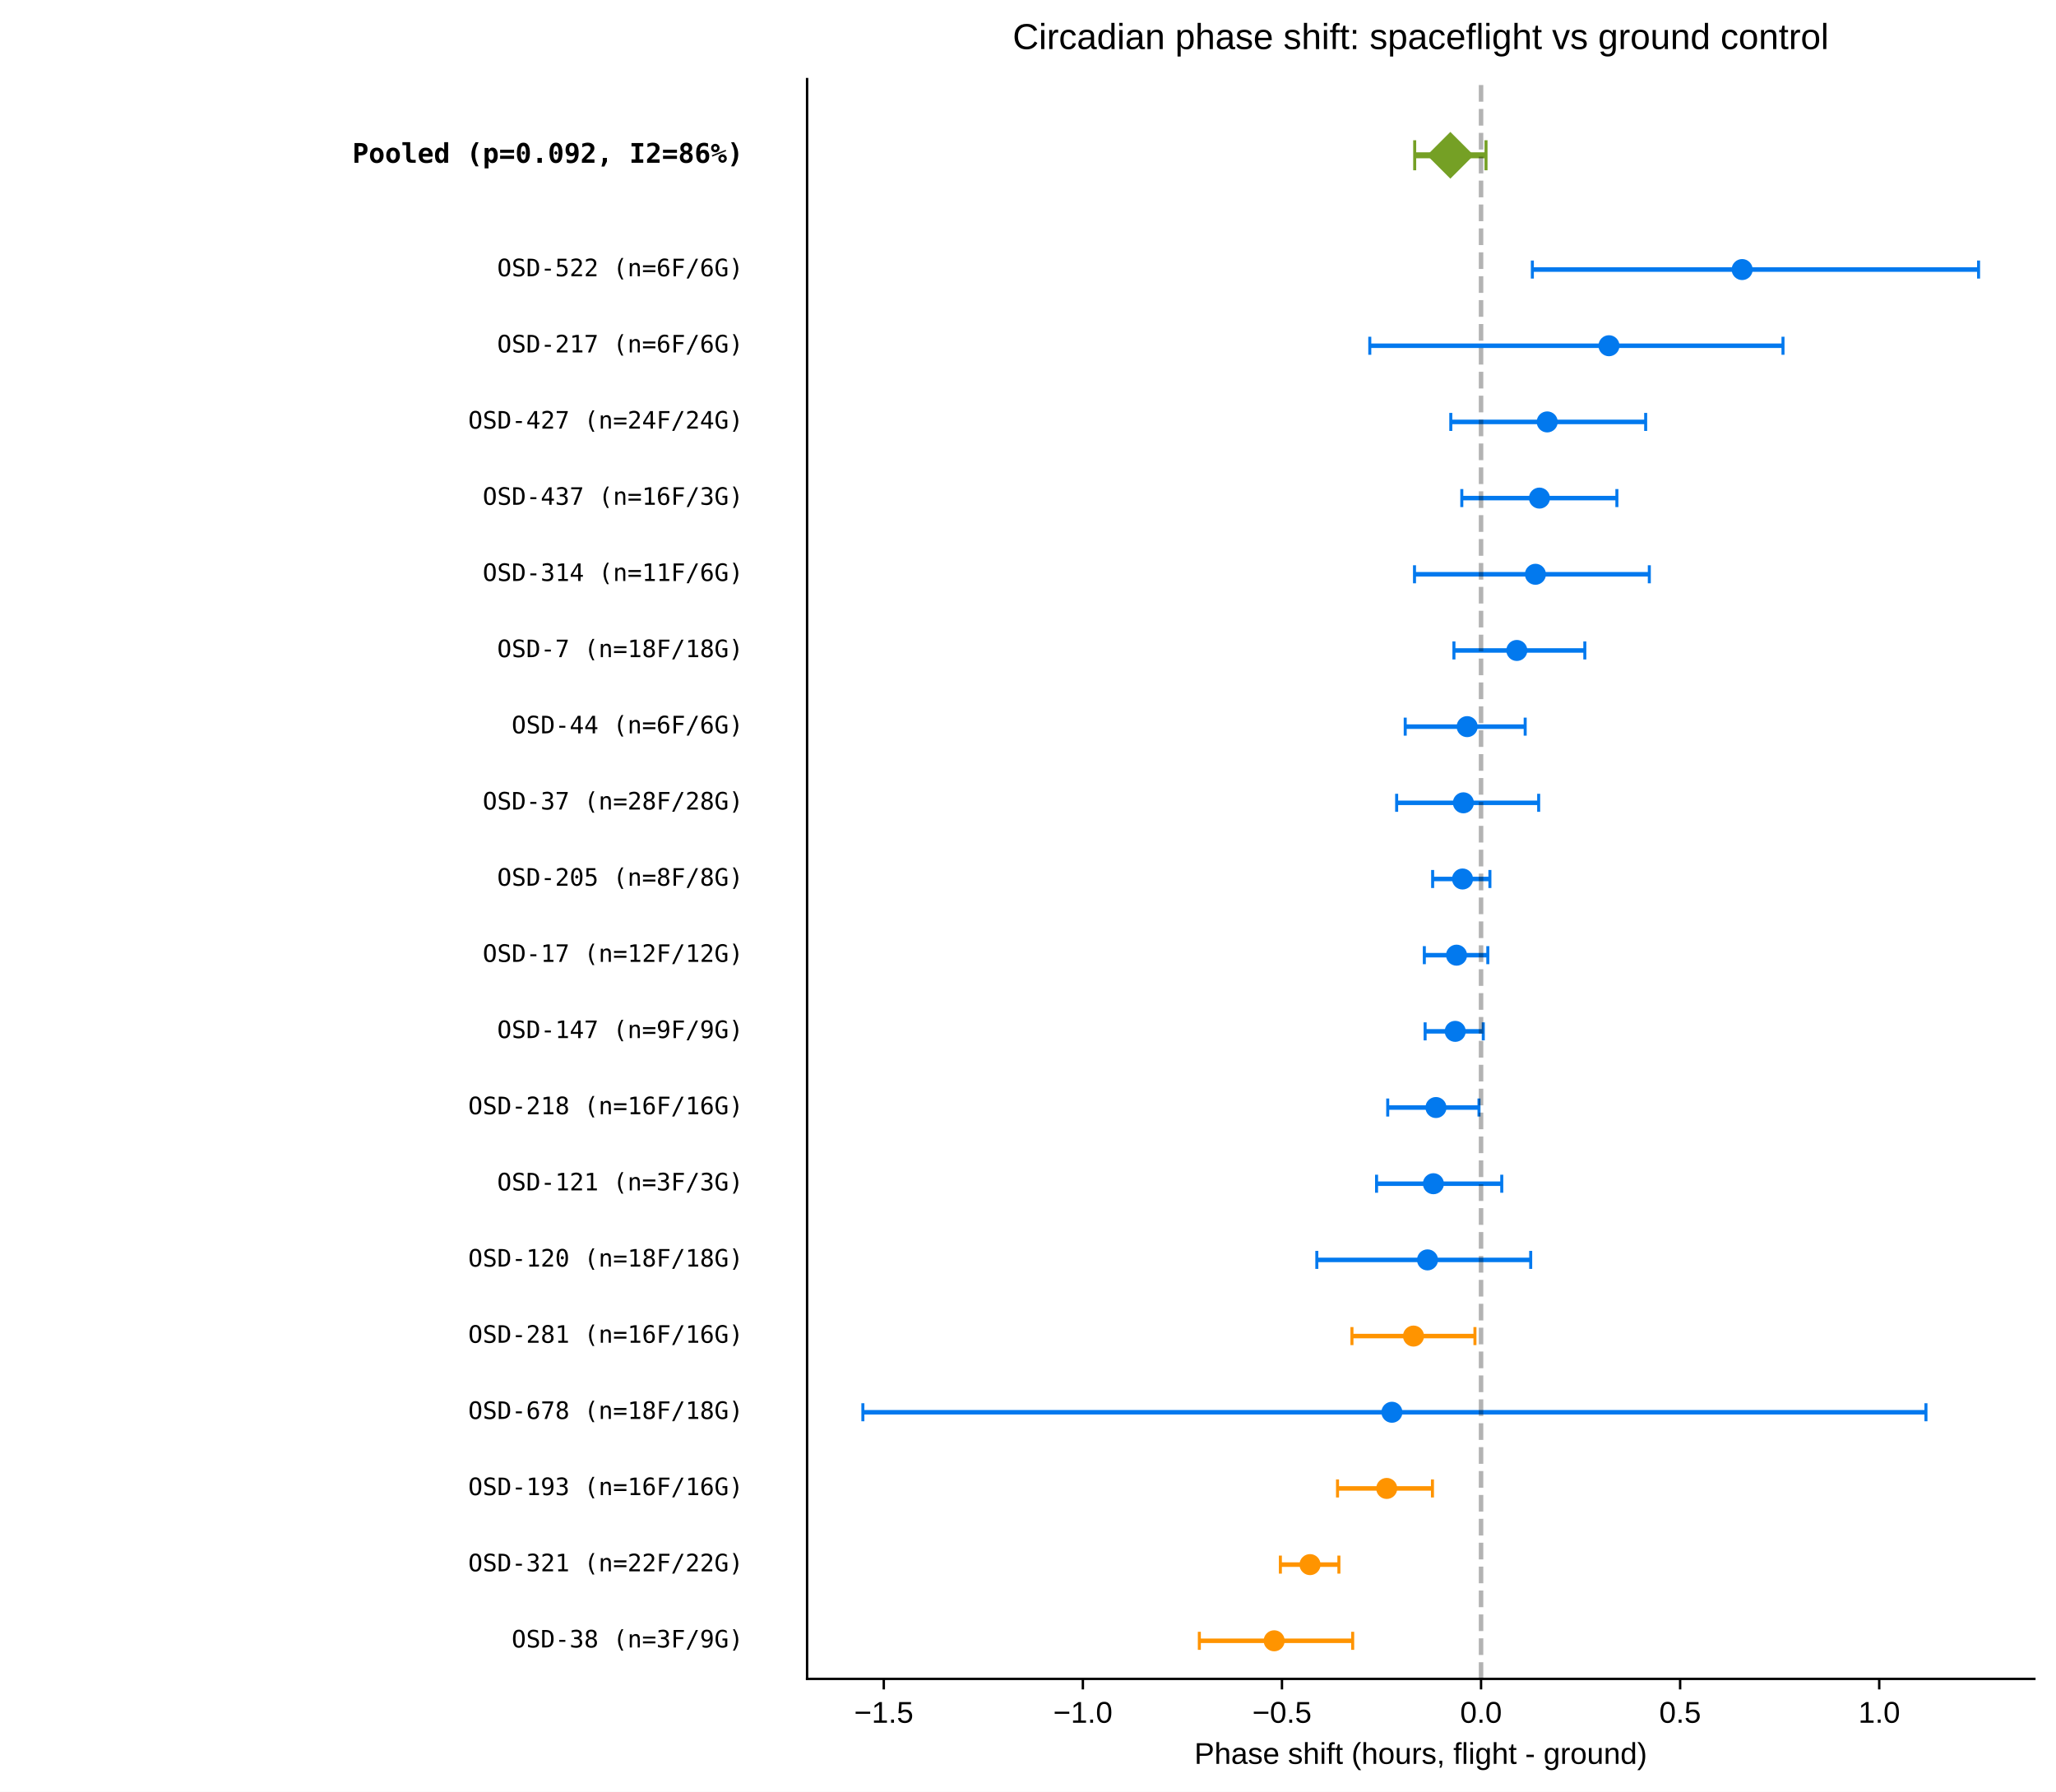
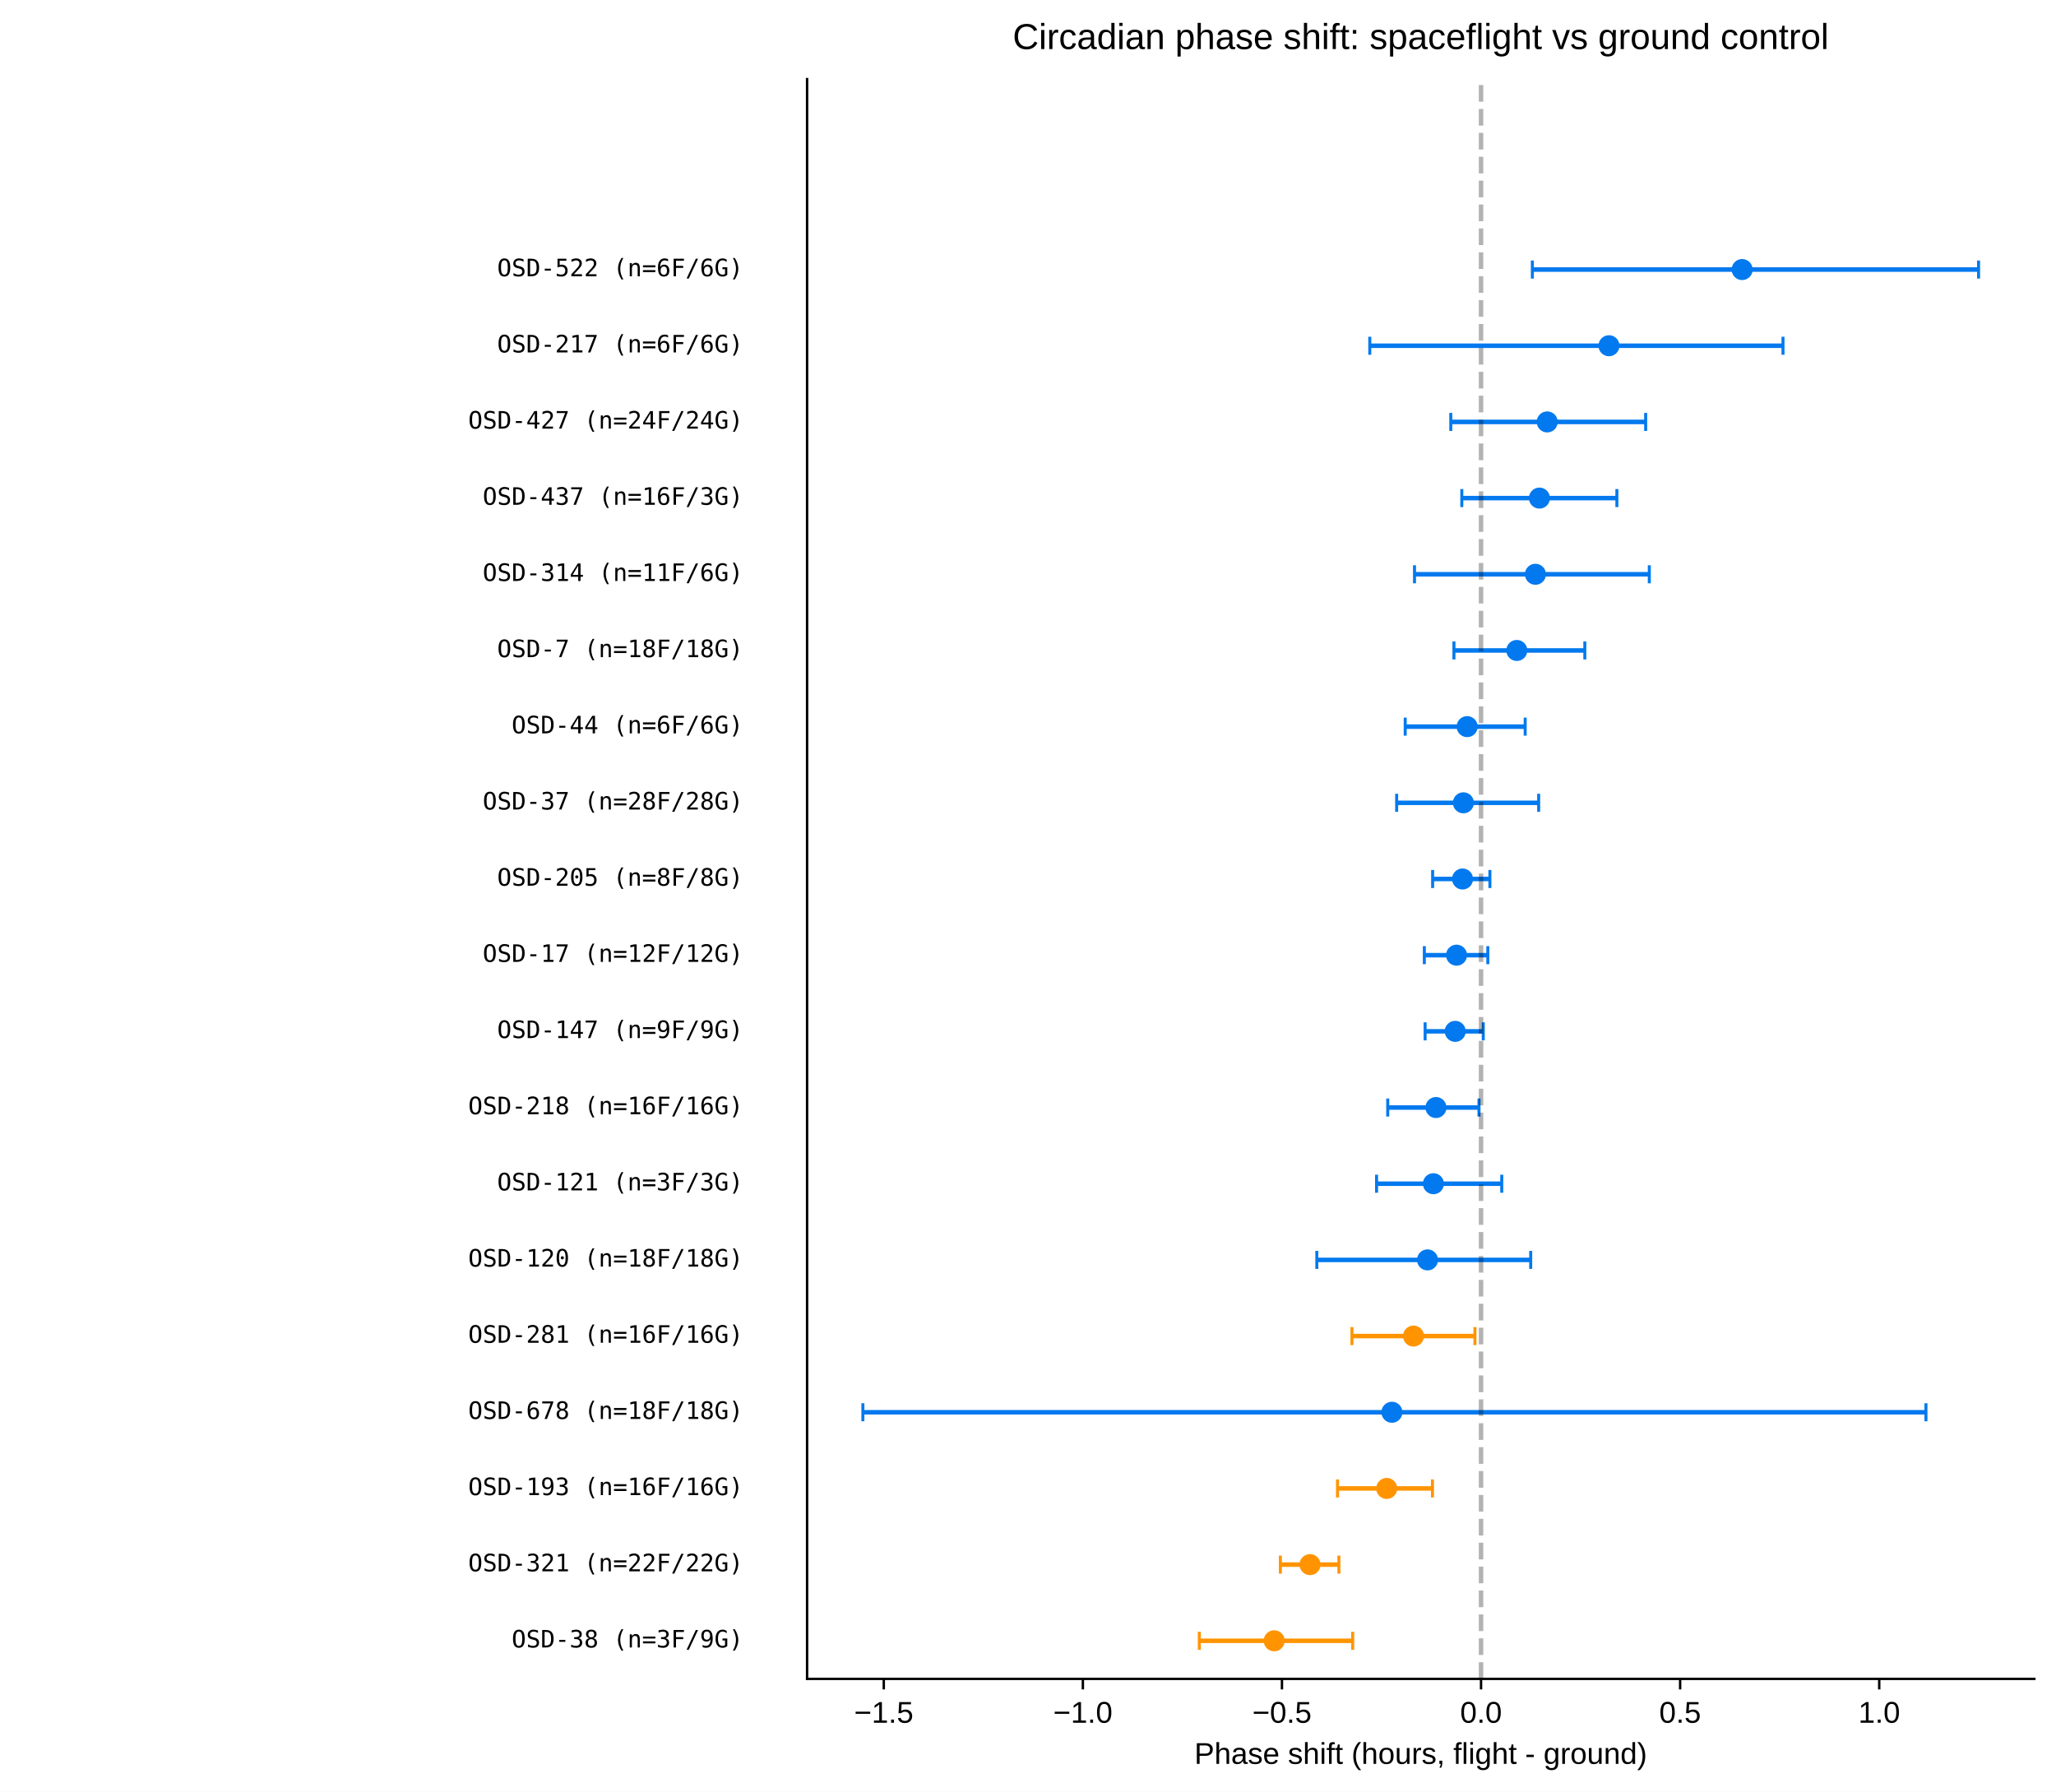
<svg xmlns="http://www.w3.org/2000/svg" xmlns:xlink="http://www.w3.org/1999/xlink" width="684pt" height="596.098pt" viewBox="0 0 684 596.098" version="1.1">
  <defs>
    <style type="text/css">*{stroke-linejoin: round; stroke-linecap: butt}</style>
  </defs>
  <g id="figure_1">
    <g id="patch_1">
      <path d="M 0 596.098  L 684 596.098  L 684 0  L 0 0  z " style="fill: #ffffff" />
    </g>
    <g id="axes_1">
      <g id="text_1">
        <text style="font: 8px 'DejaVu Sans Mono', 'Bitstream Vera Sans Mono', 'Computer Modern Typewriter', 'Andale Mono', 'Nimbus Mono L', 'Courier New', 'Courier', 'Fixed', 'Terminal', monospace; text-anchor: end" x="247.276" y="548.099" transform="rotate(-0 247.2761 548.0989)">OSD-38  (n=3F/9G)</text>
      </g>
      <g id="text_2">
        <text style="font: 8px 'DejaVu Sans Mono', 'Bitstream Vera Sans Mono', 'Computer Modern Typewriter', 'Andale Mono', 'Nimbus Mono L', 'Courier New', 'Courier', 'Fixed', 'Terminal', monospace; text-anchor: end" x="247.276" y="522.755" transform="rotate(-0 247.2761 522.7549)">OSD-321  (n=22F/22G)</text>
      </g>
      <g id="text_3">
        <text style="font: 8px 'DejaVu Sans Mono', 'Bitstream Vera Sans Mono', 'Computer Modern Typewriter', 'Andale Mono', 'Nimbus Mono L', 'Courier New', 'Courier', 'Fixed', 'Terminal', monospace; text-anchor: end" x="247.276" y="497.411" transform="rotate(-0 247.2761 497.4109)">OSD-193  (n=16F/16G)</text>
      </g>
      <g id="text_4">
        <text style="font: 8px 'DejaVu Sans Mono', 'Bitstream Vera Sans Mono', 'Computer Modern Typewriter', 'Andale Mono', 'Nimbus Mono L', 'Courier New', 'Courier', 'Fixed', 'Terminal', monospace; text-anchor: end" x="247.276" y="472.067" transform="rotate(-0 247.2761 472.0669)">OSD-678  (n=18F/18G)</text>
      </g>
      <g id="text_5">
        <text style="font: 8px 'DejaVu Sans Mono', 'Bitstream Vera Sans Mono', 'Computer Modern Typewriter', 'Andale Mono', 'Nimbus Mono L', 'Courier New', 'Courier', 'Fixed', 'Terminal', monospace; text-anchor: end" x="247.276" y="446.723" transform="rotate(-0 247.2761 446.7229)">OSD-281  (n=16F/16G)</text>
      </g>
      <g id="text_6">
        <text style="font: 8px 'DejaVu Sans Mono', 'Bitstream Vera Sans Mono', 'Computer Modern Typewriter', 'Andale Mono', 'Nimbus Mono L', 'Courier New', 'Courier', 'Fixed', 'Terminal', monospace; text-anchor: end" x="247.276" y="421.379" transform="rotate(-0 247.2761 421.3789)">OSD-120  (n=18F/18G)</text>
      </g>
      <g id="text_7">
        <text style="font: 8px 'DejaVu Sans Mono', 'Bitstream Vera Sans Mono', 'Computer Modern Typewriter', 'Andale Mono', 'Nimbus Mono L', 'Courier New', 'Courier', 'Fixed', 'Terminal', monospace; text-anchor: end" x="247.276" y="396.035" transform="rotate(-0 247.2761 396.0349)">OSD-121  (n=3F/3G)</text>
      </g>
      <g id="text_8">
        <text style="font: 8px 'DejaVu Sans Mono', 'Bitstream Vera Sans Mono', 'Computer Modern Typewriter', 'Andale Mono', 'Nimbus Mono L', 'Courier New', 'Courier', 'Fixed', 'Terminal', monospace; text-anchor: end" x="247.276" y="370.691" transform="rotate(-0 247.2761 370.6909)">OSD-218  (n=16F/16G)</text>
      </g>
      <g id="text_9">
        <text style="font: 8px 'DejaVu Sans Mono', 'Bitstream Vera Sans Mono', 'Computer Modern Typewriter', 'Andale Mono', 'Nimbus Mono L', 'Courier New', 'Courier', 'Fixed', 'Terminal', monospace; text-anchor: end" x="247.276" y="345.347" transform="rotate(-0 247.2761 345.3469)">OSD-147  (n=9F/9G)</text>
      </g>
      <g id="text_10">
        <text style="font: 8px 'DejaVu Sans Mono', 'Bitstream Vera Sans Mono', 'Computer Modern Typewriter', 'Andale Mono', 'Nimbus Mono L', 'Courier New', 'Courier', 'Fixed', 'Terminal', monospace; text-anchor: end" x="247.276" y="320.003" transform="rotate(-0 247.2761 320.0029)">OSD-17  (n=12F/12G)</text>
      </g>
      <g id="text_11">
        <text style="font: 8px 'DejaVu Sans Mono', 'Bitstream Vera Sans Mono', 'Computer Modern Typewriter', 'Andale Mono', 'Nimbus Mono L', 'Courier New', 'Courier', 'Fixed', 'Terminal', monospace; text-anchor: end" x="247.276" y="294.659" transform="rotate(-0 247.2761 294.6589)">OSD-205  (n=8F/8G)</text>
      </g>
      <g id="text_12">
        <text style="font: 8px 'DejaVu Sans Mono', 'Bitstream Vera Sans Mono', 'Computer Modern Typewriter', 'Andale Mono', 'Nimbus Mono L', 'Courier New', 'Courier', 'Fixed', 'Terminal', monospace; text-anchor: end" x="247.276" y="269.315" transform="rotate(-0 247.2761 269.3149)">OSD-37  (n=28F/28G)</text>
      </g>
      <g id="text_13">
        <text style="font: 8px 'DejaVu Sans Mono', 'Bitstream Vera Sans Mono', 'Computer Modern Typewriter', 'Andale Mono', 'Nimbus Mono L', 'Courier New', 'Courier', 'Fixed', 'Terminal', monospace; text-anchor: end" x="247.276" y="243.971" transform="rotate(-0 247.2761 243.9709)">OSD-44  (n=6F/6G)</text>
      </g>
      <g id="text_14">
        <text style="font: 8px 'DejaVu Sans Mono', 'Bitstream Vera Sans Mono', 'Computer Modern Typewriter', 'Andale Mono', 'Nimbus Mono L', 'Courier New', 'Courier', 'Fixed', 'Terminal', monospace; text-anchor: end" x="247.276" y="218.627" transform="rotate(-0 247.2761 218.6269)">OSD-7  (n=18F/18G)</text>
      </g>
      <g id="text_15">
        <text style="font: 8px 'DejaVu Sans Mono', 'Bitstream Vera Sans Mono', 'Computer Modern Typewriter', 'Andale Mono', 'Nimbus Mono L', 'Courier New', 'Courier', 'Fixed', 'Terminal', monospace; text-anchor: end" x="247.276" y="193.283" transform="rotate(-0 247.2761 193.2829)">OSD-314  (n=11F/6G)</text>
      </g>
      <g id="text_16">
        <text style="font: 8px 'DejaVu Sans Mono', 'Bitstream Vera Sans Mono', 'Computer Modern Typewriter', 'Andale Mono', 'Nimbus Mono L', 'Courier New', 'Courier', 'Fixed', 'Terminal', monospace; text-anchor: end" x="247.276" y="167.939" transform="rotate(-0 247.2761 167.9389)">OSD-437  (n=16F/3G)</text>
      </g>
      <g id="text_17">
        <text style="font: 8px 'DejaVu Sans Mono', 'Bitstream Vera Sans Mono', 'Computer Modern Typewriter', 'Andale Mono', 'Nimbus Mono L', 'Courier New', 'Courier', 'Fixed', 'Terminal', monospace; text-anchor: end" x="247.276" y="142.595" transform="rotate(-0 247.2761 142.5949)">OSD-427  (n=24F/24G)</text>
      </g>
      <g id="text_18">
        <text style="font: 8px 'DejaVu Sans Mono', 'Bitstream Vera Sans Mono', 'Computer Modern Typewriter', 'Andale Mono', 'Nimbus Mono L', 'Courier New', 'Courier', 'Fixed', 'Terminal', monospace; text-anchor: end" x="247.276" y="117.251" transform="rotate(-0 247.2761 117.2509)">OSD-217  (n=6F/6G)</text>
      </g>
      <g id="text_19">
        <text style="font: 8px 'DejaVu Sans Mono', 'Bitstream Vera Sans Mono', 'Computer Modern Typewriter', 'Andale Mono', 'Nimbus Mono L', 'Courier New', 'Courier', 'Fixed', 'Terminal', monospace; text-anchor: end" x="247.276" y="91.907" transform="rotate(-0 247.2761 91.90687)">OSD-522  (n=6F/6G)</text>
      </g>
-       <g id="text_20">
-         <text style="font: 700 9px 'DejaVu Sans Mono', 'Bitstream Vera Sans Mono', 'Computer Modern Typewriter', 'Andale Mono', 'Nimbus Mono L', 'Courier New', 'Courier', 'Fixed', 'Terminal', monospace; text-anchor: end" x="247.276" y="54.146" transform="rotate(-0 247.2761 54.14556)">Pooled  (p=0.092, I2=86%)</text>
-       </g>
    </g>
    <g id="axes_2">
      <g id="patch_2">
        <path d="M 268.507 558.542  L 676.8 558.542  L 676.8 26.318  L 268.507 26.318  z " style="fill: #ffffff" />
      </g>
      <g id="matplotlib.axis_1">
        <g id="xtick_1">
          <g id="line2d_1">
            <defs>
-               <path id="m5611ea5cc6" d="M 0 0  L 0 3.5  " style="stroke: #000000; stroke-width: 0.8" />
+               <path id="m1348ba1cd0" d="M 0 0  L 0 3.5  " style="stroke: #000000; stroke-width: 0.8" />
            </defs>
            <g>
-               <use xlink:href="#m5611ea5cc6" x="294.021" y="558.542" style="stroke: #000000; stroke-width: 0.8" />
+               <use xlink:href="#m1348ba1cd0" x="294.021" y="558.542" style="stroke: #000000; stroke-width: 0.8" />
            </g>
          </g>
-           <g id="text_21">
+           <g id="text_20">
            <text style="font: 10px 'Liberation Sans', 'Arimo', 'DejaVu Sans'; text-anchor: middle" x="294.021" y="573.141" transform="rotate(-0 294.0212 573.1406)">−1.5</text>
          </g>
        </g>
        <g id="xtick_2">
          <g id="line2d_2">
            <g>
-               <use xlink:href="#m5611ea5cc6" x="360.255" y="558.542" style="stroke: #000000; stroke-width: 0.8" />
+               <use xlink:href="#m1348ba1cd0" x="360.255" y="558.542" style="stroke: #000000; stroke-width: 0.8" />
            </g>
          </g>
-           <g id="text_22">
+           <g id="text_21">
            <text style="font: 10px 'Liberation Sans', 'Arimo', 'DejaVu Sans'; text-anchor: middle" x="360.255" y="573.141" transform="rotate(-0 360.255 573.1406)">−1.0</text>
          </g>
        </g>
        <g id="xtick_3">
          <g id="line2d_3">
            <g>
-               <use xlink:href="#m5611ea5cc6" x="426.489" y="558.542" style="stroke: #000000; stroke-width: 0.8" />
+               <use xlink:href="#m1348ba1cd0" x="426.489" y="558.542" style="stroke: #000000; stroke-width: 0.8" />
            </g>
          </g>
-           <g id="text_23">
+           <g id="text_22">
            <text style="font: 10px 'Liberation Sans', 'Arimo', 'DejaVu Sans'; text-anchor: middle" x="426.489" y="573.141" transform="rotate(-0 426.4887 573.1406)">−0.5</text>
          </g>
        </g>
        <g id="xtick_4">
          <g id="line2d_4">
            <g>
-               <use xlink:href="#m5611ea5cc6" x="492.722" y="558.542" style="stroke: #000000; stroke-width: 0.8" />
+               <use xlink:href="#m1348ba1cd0" x="492.722" y="558.542" style="stroke: #000000; stroke-width: 0.8" />
            </g>
          </g>
-           <g id="text_24">
+           <g id="text_23">
            <text style="font: 10px 'Liberation Sans', 'Arimo', 'DejaVu Sans'; text-anchor: middle" x="492.722" y="573.141" transform="rotate(-0 492.7224 573.1406)">0.0</text>
          </g>
        </g>
        <g id="xtick_5">
          <g id="line2d_5">
            <g>
-               <use xlink:href="#m5611ea5cc6" x="558.956" y="558.542" style="stroke: #000000; stroke-width: 0.8" />
+               <use xlink:href="#m1348ba1cd0" x="558.956" y="558.542" style="stroke: #000000; stroke-width: 0.8" />
            </g>
          </g>
-           <g id="text_25">
+           <g id="text_24">
            <text style="font: 10px 'Liberation Sans', 'Arimo', 'DejaVu Sans'; text-anchor: middle" x="558.956" y="573.141" transform="rotate(-0 558.9562 573.1406)">0.5</text>
          </g>
        </g>
        <g id="xtick_6">
          <g id="line2d_6">
            <g>
-               <use xlink:href="#m5611ea5cc6" x="625.19" y="558.542" style="stroke: #000000; stroke-width: 0.8" />
+               <use xlink:href="#m1348ba1cd0" x="625.19" y="558.542" style="stroke: #000000; stroke-width: 0.8" />
            </g>
          </g>
-           <g id="text_26">
+           <g id="text_25">
            <text style="font: 10px 'Liberation Sans', 'Arimo', 'DejaVu Sans'; text-anchor: middle" x="625.19" y="573.141" transform="rotate(-0 625.1899 573.1406)">1.0</text>
          </g>
        </g>
-         <g id="text_27">
+         <g id="text_26">
          <text style="font: 10px 'Liberation Sans', 'Arimo', 'DejaVu Sans'; text-anchor: middle" x="472.654" y="586.819" transform="rotate(-0 472.6537 586.8187)">Phase shift (hours, flight - ground)</text>
        </g>
      </g>
      <g id="matplotlib.axis_2" />
      <g id="LineCollection_1">
-         <path d="M 399.004 545.87  L 450.016 545.87  " clip-path="url(#p0b364c5930)" style="fill: none; stroke: #ff9400; stroke-width: 1.5" />
+         <path d="M 399.004 545.87  L 450.016 545.87  " clip-path="url(#p242ffb5860)" style="fill: none; stroke: #ff9400; stroke-width: 1.5" />
      </g>
      <g id="line2d_7">
        <defs>
-           <path id="m2db238d903" d="M 0 3  L 0 -3  " style="stroke: #ff9400" />
+           <path id="m673b208876" d="M 0 3  L 0 -3  " style="stroke: #ff9400" />
        </defs>
-         <g clip-path="url(#p0b364c5930)">
-           <use xlink:href="#m2db238d903" x="399.004" y="545.87" style="fill: #ff9400; stroke: #ff9400" />
+         <g clip-path="url(#p242ffb5860)">
+           <use xlink:href="#m673b208876" x="399.004" y="545.87" style="fill: #ff9400; stroke: #ff9400" />
        </g>
      </g>
      <g id="line2d_8">
-         <g clip-path="url(#p0b364c5930)">
-           <use xlink:href="#m2db238d903" x="450.016" y="545.87" style="fill: #ff9400; stroke: #ff9400" />
+         <g clip-path="url(#p242ffb5860)">
+           <use xlink:href="#m673b208876" x="450.016" y="545.87" style="fill: #ff9400; stroke: #ff9400" />
        </g>
      </g>
      <g id="LineCollection_2">
-         <path d="M 425.961 520.526  L 445.432 520.526  " clip-path="url(#p0b364c5930)" style="fill: none; stroke: #ff9400; stroke-width: 1.5" />
+         <path d="M 425.961 520.526  L 445.432 520.526  " clip-path="url(#p242ffb5860)" style="fill: none; stroke: #ff9400; stroke-width: 1.5" />
      </g>
      <g id="line2d_9">
-         <g clip-path="url(#p0b364c5930)">
-           <use xlink:href="#m2db238d903" x="425.961" y="520.526" style="fill: #ff9400; stroke: #ff9400" />
+         <g clip-path="url(#p242ffb5860)">
+           <use xlink:href="#m673b208876" x="425.961" y="520.526" style="fill: #ff9400; stroke: #ff9400" />
        </g>
      </g>
      <g id="line2d_10">
-         <g clip-path="url(#p0b364c5930)">
-           <use xlink:href="#m2db238d903" x="445.432" y="520.526" style="fill: #ff9400; stroke: #ff9400" />
+         <g clip-path="url(#p242ffb5860)">
+           <use xlink:href="#m673b208876" x="445.432" y="520.526" style="fill: #ff9400; stroke: #ff9400" />
        </g>
      </g>
      <g id="LineCollection_3">
-         <path d="M 444.973 495.182  L 476.554 495.182  " clip-path="url(#p0b364c5930)" style="fill: none; stroke: #ff9400; stroke-width: 1.5" />
+         <path d="M 444.973 495.182  L 476.554 495.182  " clip-path="url(#p242ffb5860)" style="fill: none; stroke: #ff9400; stroke-width: 1.5" />
      </g>
      <g id="line2d_11">
-         <g clip-path="url(#p0b364c5930)">
-           <use xlink:href="#m2db238d903" x="444.973" y="495.182" style="fill: #ff9400; stroke: #ff9400" />
+         <g clip-path="url(#p242ffb5860)">
+           <use xlink:href="#m673b208876" x="444.973" y="495.182" style="fill: #ff9400; stroke: #ff9400" />
        </g>
      </g>
      <g id="line2d_12">
-         <g clip-path="url(#p0b364c5930)">
-           <use xlink:href="#m2db238d903" x="476.554" y="495.182" style="fill: #ff9400; stroke: #ff9400" />
+         <g clip-path="url(#p242ffb5860)">
+           <use xlink:href="#m673b208876" x="476.554" y="495.182" style="fill: #ff9400; stroke: #ff9400" />
        </g>
      </g>
      <g id="LineCollection_4">
-         <path d="M 287.066 469.838  L 640.735 469.838  " clip-path="url(#p0b364c5930)" style="fill: none; stroke: #0279ee; stroke-width: 1.5" />
+         <path d="M 287.066 469.838  L 640.735 469.838  " clip-path="url(#p242ffb5860)" style="fill: none; stroke: #0279ee; stroke-width: 1.5" />
      </g>
      <g id="line2d_13">
        <defs>
-           <path id="mef45f49368" d="M 0 3  L 0 -3  " style="stroke: #0279ee" />
+           <path id="m6e019098c1" d="M 0 3  L 0 -3  " style="stroke: #0279ee" />
        </defs>
-         <g clip-path="url(#p0b364c5930)">
-           <use xlink:href="#mef45f49368" x="287.066" y="469.838" style="fill: #0279ee; stroke: #0279ee" />
+         <g clip-path="url(#p242ffb5860)">
+           <use xlink:href="#m6e019098c1" x="287.066" y="469.838" style="fill: #0279ee; stroke: #0279ee" />
        </g>
      </g>
      <g id="line2d_14">
-         <g clip-path="url(#p0b364c5930)">
-           <use xlink:href="#mef45f49368" x="640.735" y="469.838" style="fill: #0279ee; stroke: #0279ee" />
+         <g clip-path="url(#p242ffb5860)">
+           <use xlink:href="#m6e019098c1" x="640.735" y="469.838" style="fill: #0279ee; stroke: #0279ee" />
        </g>
      </g>
      <g id="LineCollection_5">
-         <path d="M 449.775 444.494  L 490.691 444.494  " clip-path="url(#p0b364c5930)" style="fill: none; stroke: #ff9400; stroke-width: 1.5" />
+         <path d="M 449.775 444.494  L 490.691 444.494  " clip-path="url(#p242ffb5860)" style="fill: none; stroke: #ff9400; stroke-width: 1.5" />
      </g>
      <g id="line2d_15">
-         <g clip-path="url(#p0b364c5930)">
-           <use xlink:href="#m2db238d903" x="449.775" y="444.494" style="fill: #ff9400; stroke: #ff9400" />
+         <g clip-path="url(#p242ffb5860)">
+           <use xlink:href="#m673b208876" x="449.775" y="444.494" style="fill: #ff9400; stroke: #ff9400" />
        </g>
      </g>
      <g id="line2d_16">
-         <g clip-path="url(#p0b364c5930)">
-           <use xlink:href="#m2db238d903" x="490.691" y="444.494" style="fill: #ff9400; stroke: #ff9400" />
+         <g clip-path="url(#p242ffb5860)">
+           <use xlink:href="#m673b208876" x="490.691" y="444.494" style="fill: #ff9400; stroke: #ff9400" />
        </g>
      </g>
      <g id="LineCollection_6">
-         <path d="M 438.089 419.15  L 509.24 419.15  " clip-path="url(#p0b364c5930)" style="fill: none; stroke: #0279ee; stroke-width: 1.5" />
+         <path d="M 438.089 419.15  L 509.24 419.15  " clip-path="url(#p242ffb5860)" style="fill: none; stroke: #0279ee; stroke-width: 1.5" />
      </g>
      <g id="line2d_17">
-         <g clip-path="url(#p0b364c5930)">
-           <use xlink:href="#mef45f49368" x="438.089" y="419.15" style="fill: #0279ee; stroke: #0279ee" />
+         <g clip-path="url(#p242ffb5860)">
+           <use xlink:href="#m6e019098c1" x="438.089" y="419.15" style="fill: #0279ee; stroke: #0279ee" />
        </g>
      </g>
      <g id="line2d_18">
-         <g clip-path="url(#p0b364c5930)">
-           <use xlink:href="#mef45f49368" x="509.24" y="419.15" style="fill: #0279ee; stroke: #0279ee" />
+         <g clip-path="url(#p242ffb5860)">
+           <use xlink:href="#m6e019098c1" x="509.24" y="419.15" style="fill: #0279ee; stroke: #0279ee" />
        </g>
      </g>
      <g id="LineCollection_7">
-         <path d="M 457.96 393.806  L 499.612 393.806  " clip-path="url(#p0b364c5930)" style="fill: none; stroke: #0279ee; stroke-width: 1.5" />
+         <path d="M 457.96 393.806  L 499.612 393.806  " clip-path="url(#p242ffb5860)" style="fill: none; stroke: #0279ee; stroke-width: 1.5" />
      </g>
      <g id="line2d_19">
-         <g clip-path="url(#p0b364c5930)">
-           <use xlink:href="#mef45f49368" x="457.96" y="393.806" style="fill: #0279ee; stroke: #0279ee" />
+         <g clip-path="url(#p242ffb5860)">
+           <use xlink:href="#m6e019098c1" x="457.96" y="393.806" style="fill: #0279ee; stroke: #0279ee" />
        </g>
      </g>
      <g id="line2d_20">
-         <g clip-path="url(#p0b364c5930)">
-           <use xlink:href="#mef45f49368" x="499.612" y="393.806" style="fill: #0279ee; stroke: #0279ee" />
+         <g clip-path="url(#p242ffb5860)">
+           <use xlink:href="#m6e019098c1" x="499.612" y="393.806" style="fill: #0279ee; stroke: #0279ee" />
        </g>
      </g>
      <g id="LineCollection_8">
-         <path d="M 461.676 368.462  L 492.038 368.462  " clip-path="url(#p0b364c5930)" style="fill: none; stroke: #0279ee; stroke-width: 1.5" />
+         <path d="M 461.676 368.462  L 492.038 368.462  " clip-path="url(#p242ffb5860)" style="fill: none; stroke: #0279ee; stroke-width: 1.5" />
      </g>
      <g id="line2d_21">
-         <g clip-path="url(#p0b364c5930)">
-           <use xlink:href="#mef45f49368" x="461.676" y="368.462" style="fill: #0279ee; stroke: #0279ee" />
+         <g clip-path="url(#p242ffb5860)">
+           <use xlink:href="#m6e019098c1" x="461.676" y="368.462" style="fill: #0279ee; stroke: #0279ee" />
        </g>
      </g>
      <g id="line2d_22">
-         <g clip-path="url(#p0b364c5930)">
-           <use xlink:href="#mef45f49368" x="492.038" y="368.462" style="fill: #0279ee; stroke: #0279ee" />
+         <g clip-path="url(#p242ffb5860)">
+           <use xlink:href="#m6e019098c1" x="492.038" y="368.462" style="fill: #0279ee; stroke: #0279ee" />
        </g>
      </g>
      <g id="LineCollection_9">
-         <path d="M 474.114 343.118  L 493.46 343.118  " clip-path="url(#p0b364c5930)" style="fill: none; stroke: #0279ee; stroke-width: 1.5" />
+         <path d="M 474.114 343.118  L 493.46 343.118  " clip-path="url(#p242ffb5860)" style="fill: none; stroke: #0279ee; stroke-width: 1.5" />
      </g>
      <g id="line2d_23">
-         <g clip-path="url(#p0b364c5930)">
-           <use xlink:href="#mef45f49368" x="474.114" y="343.118" style="fill: #0279ee; stroke: #0279ee" />
+         <g clip-path="url(#p242ffb5860)">
+           <use xlink:href="#m6e019098c1" x="474.114" y="343.118" style="fill: #0279ee; stroke: #0279ee" />
        </g>
      </g>
      <g id="line2d_24">
-         <g clip-path="url(#p0b364c5930)">
-           <use xlink:href="#mef45f49368" x="493.46" y="343.118" style="fill: #0279ee; stroke: #0279ee" />
+         <g clip-path="url(#p242ffb5860)">
+           <use xlink:href="#m6e019098c1" x="493.46" y="343.118" style="fill: #0279ee; stroke: #0279ee" />
        </g>
      </g>
      <g id="LineCollection_10">
-         <path d="M 473.852 317.774  L 494.975 317.774  " clip-path="url(#p0b364c5930)" style="fill: none; stroke: #0279ee; stroke-width: 1.5" />
+         <path d="M 473.852 317.774  L 494.975 317.774  " clip-path="url(#p242ffb5860)" style="fill: none; stroke: #0279ee; stroke-width: 1.5" />
      </g>
      <g id="line2d_25">
-         <g clip-path="url(#p0b364c5930)">
-           <use xlink:href="#mef45f49368" x="473.852" y="317.774" style="fill: #0279ee; stroke: #0279ee" />
+         <g clip-path="url(#p242ffb5860)">
+           <use xlink:href="#m6e019098c1" x="473.852" y="317.774" style="fill: #0279ee; stroke: #0279ee" />
        </g>
      </g>
      <g id="line2d_26">
-         <g clip-path="url(#p0b364c5930)">
-           <use xlink:href="#mef45f49368" x="494.975" y="317.774" style="fill: #0279ee; stroke: #0279ee" />
+         <g clip-path="url(#p242ffb5860)">
+           <use xlink:href="#m6e019098c1" x="494.975" y="317.774" style="fill: #0279ee; stroke: #0279ee" />
        </g>
      </g>
      <g id="LineCollection_11">
-         <path d="M 476.617 292.43  L 495.667 292.43  " clip-path="url(#p0b364c5930)" style="fill: none; stroke: #0279ee; stroke-width: 1.5" />
+         <path d="M 476.617 292.43  L 495.667 292.43  " clip-path="url(#p242ffb5860)" style="fill: none; stroke: #0279ee; stroke-width: 1.5" />
      </g>
      <g id="line2d_27">
-         <g clip-path="url(#p0b364c5930)">
-           <use xlink:href="#mef45f49368" x="476.617" y="292.43" style="fill: #0279ee; stroke: #0279ee" />
+         <g clip-path="url(#p242ffb5860)">
+           <use xlink:href="#m6e019098c1" x="476.617" y="292.43" style="fill: #0279ee; stroke: #0279ee" />
        </g>
      </g>
      <g id="line2d_28">
-         <g clip-path="url(#p0b364c5930)">
-           <use xlink:href="#mef45f49368" x="495.667" y="292.43" style="fill: #0279ee; stroke: #0279ee" />
+         <g clip-path="url(#p242ffb5860)">
+           <use xlink:href="#m6e019098c1" x="495.667" y="292.43" style="fill: #0279ee; stroke: #0279ee" />
        </g>
      </g>
      <g id="LineCollection_12">
-         <path d="M 464.645 267.086  L 511.891 267.086  " clip-path="url(#p0b364c5930)" style="fill: none; stroke: #0279ee; stroke-width: 1.5" />
+         <path d="M 464.645 267.086  L 511.891 267.086  " clip-path="url(#p242ffb5860)" style="fill: none; stroke: #0279ee; stroke-width: 1.5" />
      </g>
      <g id="line2d_29">
-         <g clip-path="url(#p0b364c5930)">
-           <use xlink:href="#mef45f49368" x="464.645" y="267.086" style="fill: #0279ee; stroke: #0279ee" />
+         <g clip-path="url(#p242ffb5860)">
+           <use xlink:href="#m6e019098c1" x="464.645" y="267.086" style="fill: #0279ee; stroke: #0279ee" />
        </g>
      </g>
      <g id="line2d_30">
-         <g clip-path="url(#p0b364c5930)">
-           <use xlink:href="#mef45f49368" x="511.891" y="267.086" style="fill: #0279ee; stroke: #0279ee" />
+         <g clip-path="url(#p242ffb5860)">
+           <use xlink:href="#m6e019098c1" x="511.891" y="267.086" style="fill: #0279ee; stroke: #0279ee" />
        </g>
      </g>
      <g id="LineCollection_13">
-         <path d="M 467.494 241.742  L 507.406 241.742  " clip-path="url(#p0b364c5930)" style="fill: none; stroke: #0279ee; stroke-width: 1.5" />
+         <path d="M 467.494 241.742  L 507.406 241.742  " clip-path="url(#p242ffb5860)" style="fill: none; stroke: #0279ee; stroke-width: 1.5" />
      </g>
      <g id="line2d_31">
-         <g clip-path="url(#p0b364c5930)">
-           <use xlink:href="#mef45f49368" x="467.494" y="241.742" style="fill: #0279ee; stroke: #0279ee" />
+         <g clip-path="url(#p242ffb5860)">
+           <use xlink:href="#m6e019098c1" x="467.494" y="241.742" style="fill: #0279ee; stroke: #0279ee" />
        </g>
      </g>
      <g id="line2d_32">
-         <g clip-path="url(#p0b364c5930)">
-           <use xlink:href="#mef45f49368" x="507.406" y="241.742" style="fill: #0279ee; stroke: #0279ee" />
+         <g clip-path="url(#p242ffb5860)">
+           <use xlink:href="#m6e019098c1" x="507.406" y="241.742" style="fill: #0279ee; stroke: #0279ee" />
        </g>
      </g>
      <g id="LineCollection_14">
-         <path d="M 483.7 216.398  L 527.246 216.398  " clip-path="url(#p0b364c5930)" style="fill: none; stroke: #0279ee; stroke-width: 1.5" />
+         <path d="M 483.7 216.398  L 527.246 216.398  " clip-path="url(#p242ffb5860)" style="fill: none; stroke: #0279ee; stroke-width: 1.5" />
      </g>
      <g id="line2d_33">
-         <g clip-path="url(#p0b364c5930)">
-           <use xlink:href="#mef45f49368" x="483.7" y="216.398" style="fill: #0279ee; stroke: #0279ee" />
+         <g clip-path="url(#p242ffb5860)">
+           <use xlink:href="#m6e019098c1" x="483.7" y="216.398" style="fill: #0279ee; stroke: #0279ee" />
        </g>
      </g>
      <g id="line2d_34">
-         <g clip-path="url(#p0b364c5930)">
-           <use xlink:href="#mef45f49368" x="527.246" y="216.398" style="fill: #0279ee; stroke: #0279ee" />
+         <g clip-path="url(#p242ffb5860)">
+           <use xlink:href="#m6e019098c1" x="527.246" y="216.398" style="fill: #0279ee; stroke: #0279ee" />
        </g>
      </g>
      <g id="LineCollection_15">
-         <path d="M 470.584 191.054  L 548.701 191.054  " clip-path="url(#p0b364c5930)" style="fill: none; stroke: #0279ee; stroke-width: 1.5" />
+         <path d="M 470.584 191.054  L 548.701 191.054  " clip-path="url(#p242ffb5860)" style="fill: none; stroke: #0279ee; stroke-width: 1.5" />
      </g>
      <g id="line2d_35">
-         <g clip-path="url(#p0b364c5930)">
-           <use xlink:href="#mef45f49368" x="470.584" y="191.054" style="fill: #0279ee; stroke: #0279ee" />
+         <g clip-path="url(#p242ffb5860)">
+           <use xlink:href="#m6e019098c1" x="470.584" y="191.054" style="fill: #0279ee; stroke: #0279ee" />
        </g>
      </g>
      <g id="line2d_36">
-         <g clip-path="url(#p0b364c5930)">
-           <use xlink:href="#mef45f49368" x="548.701" y="191.054" style="fill: #0279ee; stroke: #0279ee" />
+         <g clip-path="url(#p242ffb5860)">
+           <use xlink:href="#m6e019098c1" x="548.701" y="191.054" style="fill: #0279ee; stroke: #0279ee" />
        </g>
      </g>
      <g id="LineCollection_16">
-         <path d="M 486.321 165.71  L 537.914 165.71  " clip-path="url(#p0b364c5930)" style="fill: none; stroke: #0279ee; stroke-width: 1.5" />
+         <path d="M 486.321 165.71  L 537.914 165.71  " clip-path="url(#p242ffb5860)" style="fill: none; stroke: #0279ee; stroke-width: 1.5" />
      </g>
      <g id="line2d_37">
-         <g clip-path="url(#p0b364c5930)">
-           <use xlink:href="#mef45f49368" x="486.321" y="165.71" style="fill: #0279ee; stroke: #0279ee" />
+         <g clip-path="url(#p242ffb5860)">
+           <use xlink:href="#m6e019098c1" x="486.321" y="165.71" style="fill: #0279ee; stroke: #0279ee" />
        </g>
      </g>
      <g id="line2d_38">
-         <g clip-path="url(#p0b364c5930)">
-           <use xlink:href="#mef45f49368" x="537.914" y="165.71" style="fill: #0279ee; stroke: #0279ee" />
+         <g clip-path="url(#p242ffb5860)">
+           <use xlink:href="#m6e019098c1" x="537.914" y="165.71" style="fill: #0279ee; stroke: #0279ee" />
        </g>
      </g>
      <g id="LineCollection_17">
-         <path d="M 482.658 140.366  L 547.489 140.366  " clip-path="url(#p0b364c5930)" style="fill: none; stroke: #0279ee; stroke-width: 1.5" />
+         <path d="M 482.658 140.366  L 547.489 140.366  " clip-path="url(#p242ffb5860)" style="fill: none; stroke: #0279ee; stroke-width: 1.5" />
      </g>
      <g id="line2d_39">
-         <g clip-path="url(#p0b364c5930)">
-           <use xlink:href="#mef45f49368" x="482.658" y="140.366" style="fill: #0279ee; stroke: #0279ee" />
+         <g clip-path="url(#p242ffb5860)">
+           <use xlink:href="#m6e019098c1" x="482.658" y="140.366" style="fill: #0279ee; stroke: #0279ee" />
        </g>
      </g>
      <g id="line2d_40">
-         <g clip-path="url(#p0b364c5930)">
-           <use xlink:href="#mef45f49368" x="547.489" y="140.366" style="fill: #0279ee; stroke: #0279ee" />
+         <g clip-path="url(#p242ffb5860)">
+           <use xlink:href="#m6e019098c1" x="547.489" y="140.366" style="fill: #0279ee; stroke: #0279ee" />
        </g>
      </g>
      <g id="LineCollection_18">
-         <path d="M 455.706 115.022  L 593.175 115.022  " clip-path="url(#p0b364c5930)" style="fill: none; stroke: #0279ee; stroke-width: 1.5" />
+         <path d="M 455.706 115.022  L 593.175 115.022  " clip-path="url(#p242ffb5860)" style="fill: none; stroke: #0279ee; stroke-width: 1.5" />
      </g>
      <g id="line2d_41">
-         <g clip-path="url(#p0b364c5930)">
-           <use xlink:href="#mef45f49368" x="455.706" y="115.022" style="fill: #0279ee; stroke: #0279ee" />
+         <g clip-path="url(#p242ffb5860)">
+           <use xlink:href="#m6e019098c1" x="455.706" y="115.022" style="fill: #0279ee; stroke: #0279ee" />
        </g>
      </g>
      <g id="line2d_42">
-         <g clip-path="url(#p0b364c5930)">
-           <use xlink:href="#mef45f49368" x="593.175" y="115.022" style="fill: #0279ee; stroke: #0279ee" />
+         <g clip-path="url(#p242ffb5860)">
+           <use xlink:href="#m6e019098c1" x="593.175" y="115.022" style="fill: #0279ee; stroke: #0279ee" />
        </g>
      </g>
      <g id="LineCollection_19">
-         <path d="M 509.79 89.678  L 658.241 89.678  " clip-path="url(#p0b364c5930)" style="fill: none; stroke: #0279ee; stroke-width: 1.5" />
+         <path d="M 509.79 89.678  L 658.241 89.678  " clip-path="url(#p242ffb5860)" style="fill: none; stroke: #0279ee; stroke-width: 1.5" />
      </g>
      <g id="line2d_43">
-         <g clip-path="url(#p0b364c5930)">
-           <use xlink:href="#mef45f49368" x="509.79" y="89.678" style="fill: #0279ee; stroke: #0279ee" />
+         <g clip-path="url(#p242ffb5860)">
+           <use xlink:href="#m6e019098c1" x="509.79" y="89.678" style="fill: #0279ee; stroke: #0279ee" />
        </g>
      </g>
      <g id="line2d_44">
-         <g clip-path="url(#p0b364c5930)">
-           <use xlink:href="#mef45f49368" x="658.241" y="89.678" style="fill: #0279ee; stroke: #0279ee" />
-         </g>
-       </g>
-       <g id="LineCollection_20">
-         <path d="M 470.648 51.662  L 494.376 51.662  " clip-path="url(#p0b364c5930)" style="fill: none; stroke: #75a025; stroke-width: 2" />
+         <g clip-path="url(#p242ffb5860)">
+           <use xlink:href="#m6e019098c1" x="658.241" y="89.678" style="fill: #0279ee; stroke: #0279ee" />
+         </g>
      </g>
      <g id="line2d_45">
+         <path d="M 492.722 558.542  L 492.722 26.318  " clip-path="url(#p242ffb5860)" style="fill: none; stroke-dasharray: 5.55,2.4; stroke-dashoffset: 0; stroke: #000000; stroke-opacity: 0.3; stroke-width: 1.5" />
+       </g>
+       <g id="line2d_46">
        <defs>
-           <path id="me1d3850499" d="M 0 5  L 0 -5  " style="stroke: #75a025" />
+           <path id="m490314c01b" d="M 0 3  C 0.796 3 1.559 2.684 2.121 2.121  C 2.684 1.559 3 0.796 3 0  C 3 -0.796 2.684 -1.559 2.121 -2.121  C 1.559 -2.684 0.796 -3 0 -3  C -0.796 -3 -1.559 -2.684 -2.121 -2.121  C -2.684 -1.559 -3 -0.796 -3 0  C -3 0.796 -2.684 1.559 -2.121 2.121  C -1.559 2.684 -0.796 3 0 3  z " style="stroke: #ff9400" />
        </defs>
-         <g clip-path="url(#p0b364c5930)">
-           <use xlink:href="#me1d3850499" x="470.648" y="51.662" style="fill: #75a025; stroke: #75a025" />
-         </g>
-       </g>
-       <g id="line2d_46">
-         <g clip-path="url(#p0b364c5930)">
-           <use xlink:href="#me1d3850499" x="494.376" y="51.662" style="fill: #75a025; stroke: #75a025" />
+         <g clip-path="url(#p242ffb5860)">
+           <use xlink:href="#m490314c01b" x="423.898" y="545.87" style="fill: #ff9400; stroke: #ff9400" />
        </g>
      </g>
      <g id="line2d_47">
-         <path d="M 492.722 558.542  L 492.722 26.318  " clip-path="url(#p0b364c5930)" style="fill: none; stroke-dasharray: 5.55,2.4; stroke-dashoffset: 0; stroke: #000000; stroke-opacity: 0.3; stroke-width: 1.5" />
+         <g clip-path="url(#p242ffb5860)">
+           <use xlink:href="#m490314c01b" x="435.826" y="520.526" style="fill: #ff9400; stroke: #ff9400" />
+         </g>
      </g>
      <g id="line2d_48">
+         <g clip-path="url(#p242ffb5860)">
+           <use xlink:href="#m490314c01b" x="461.34" y="495.182" style="fill: #ff9400; stroke: #ff9400" />
+         </g>
+       </g>
+       <g id="line2d_49">
        <defs>
-           <path id="ma9783cf831" d="M 0 3  C 0.796 3 1.559 2.684 2.121 2.121  C 2.684 1.559 3 0.796 3 0  C 3 -0.796 2.684 -1.559 2.121 -2.121  C 1.559 -2.684 0.796 -3 0 -3  C -0.796 -3 -1.559 -2.684 -2.121 -2.121  C -2.684 -1.559 -3 -0.796 -3 0  C -3 0.796 -2.684 1.559 -2.121 2.121  C -1.559 2.684 -0.796 3 0 3  z " style="stroke: #ff9400" />
+           <path id="mb407361682" d="M 0 3  C 0.796 3 1.559 2.684 2.121 2.121  C 2.684 1.559 3 0.796 3 0  C 3 -0.796 2.684 -1.559 2.121 -2.121  C 1.559 -2.684 0.796 -3 0 -3  C -0.796 -3 -1.559 -2.684 -2.121 -2.121  C -2.684 -1.559 -3 -0.796 -3 0  C -3 0.796 -2.684 1.559 -2.121 2.121  C -1.559 2.684 -0.796 3 0 3  z " style="stroke: #0279ee" />
        </defs>
-         <g clip-path="url(#p0b364c5930)">
-           <use xlink:href="#ma9783cf831" x="423.898" y="545.87" style="fill: #ff9400; stroke: #ff9400" />
-         </g>
-       </g>
-       <g id="line2d_49">
-         <g clip-path="url(#p0b364c5930)">
-           <use xlink:href="#ma9783cf831" x="435.826" y="520.526" style="fill: #ff9400; stroke: #ff9400" />
+         <g clip-path="url(#p242ffb5860)">
+           <use xlink:href="#mb407361682" x="463.067" y="469.838" style="fill: #0279ee; stroke: #0279ee" />
        </g>
      </g>
      <g id="line2d_50">
-         <g clip-path="url(#p0b364c5930)">
-           <use xlink:href="#ma9783cf831" x="461.34" y="495.182" style="fill: #ff9400; stroke: #ff9400" />
+         <g clip-path="url(#p242ffb5860)">
+           <use xlink:href="#m490314c01b" x="470.253" y="444.494" style="fill: #ff9400; stroke: #ff9400" />
        </g>
      </g>
      <g id="line2d_51">
-         <defs>
-           <path id="m19b90a4ad7" d="M 0 3  C 0.796 3 1.559 2.684 2.121 2.121  C 2.684 1.559 3 0.796 3 0  C 3 -0.796 2.684 -1.559 2.121 -2.121  C 1.559 -2.684 0.796 -3 0 -3  C -0.796 -3 -1.559 -2.684 -2.121 -2.121  C -2.684 -1.559 -3 -0.796 -3 0  C -3 0.796 -2.684 1.559 -2.121 2.121  C -1.559 2.684 -0.796 3 0 3  z " style="stroke: #0279ee" />
-         </defs>
-         <g clip-path="url(#p0b364c5930)">
-           <use xlink:href="#m19b90a4ad7" x="463.067" y="469.838" style="fill: #0279ee; stroke: #0279ee" />
+         <g clip-path="url(#p242ffb5860)">
+           <use xlink:href="#mb407361682" x="474.911" y="419.15" style="fill: #0279ee; stroke: #0279ee" />
        </g>
      </g>
      <g id="line2d_52">
-         <g clip-path="url(#p0b364c5930)">
-           <use xlink:href="#ma9783cf831" x="470.253" y="444.494" style="fill: #ff9400; stroke: #ff9400" />
+         <g clip-path="url(#p242ffb5860)">
+           <use xlink:href="#mb407361682" x="476.873" y="393.806" style="fill: #0279ee; stroke: #0279ee" />
        </g>
      </g>
      <g id="line2d_53">
-         <g clip-path="url(#p0b364c5930)">
-           <use xlink:href="#m19b90a4ad7" x="474.911" y="419.15" style="fill: #0279ee; stroke: #0279ee" />
+         <g clip-path="url(#p242ffb5860)">
+           <use xlink:href="#mb407361682" x="477.722" y="368.462" style="fill: #0279ee; stroke: #0279ee" />
        </g>
      </g>
      <g id="line2d_54">
-         <g clip-path="url(#p0b364c5930)">
-           <use xlink:href="#m19b90a4ad7" x="476.873" y="393.806" style="fill: #0279ee; stroke: #0279ee" />
+         <g clip-path="url(#p242ffb5860)">
+           <use xlink:href="#mb407361682" x="484.129" y="343.118" style="fill: #0279ee; stroke: #0279ee" />
        </g>
      </g>
      <g id="line2d_55">
-         <g clip-path="url(#p0b364c5930)">
-           <use xlink:href="#m19b90a4ad7" x="477.722" y="368.462" style="fill: #0279ee; stroke: #0279ee" />
+         <g clip-path="url(#p242ffb5860)">
+           <use xlink:href="#mb407361682" x="484.57" y="317.774" style="fill: #0279ee; stroke: #0279ee" />
        </g>
      </g>
      <g id="line2d_56">
-         <g clip-path="url(#p0b364c5930)">
-           <use xlink:href="#m19b90a4ad7" x="484.129" y="343.118" style="fill: #0279ee; stroke: #0279ee" />
+         <g clip-path="url(#p242ffb5860)">
+           <use xlink:href="#mb407361682" x="486.565" y="292.43" style="fill: #0279ee; stroke: #0279ee" />
        </g>
      </g>
      <g id="line2d_57">
-         <g clip-path="url(#p0b364c5930)">
-           <use xlink:href="#m19b90a4ad7" x="484.57" y="317.774" style="fill: #0279ee; stroke: #0279ee" />
+         <g clip-path="url(#p242ffb5860)">
+           <use xlink:href="#mb407361682" x="486.847" y="267.086" style="fill: #0279ee; stroke: #0279ee" />
        </g>
      </g>
      <g id="line2d_58">
-         <g clip-path="url(#p0b364c5930)">
-           <use xlink:href="#m19b90a4ad7" x="486.565" y="292.43" style="fill: #0279ee; stroke: #0279ee" />
+         <g clip-path="url(#p242ffb5860)">
+           <use xlink:href="#mb407361682" x="488.097" y="241.742" style="fill: #0279ee; stroke: #0279ee" />
        </g>
      </g>
      <g id="line2d_59">
-         <g clip-path="url(#p0b364c5930)">
-           <use xlink:href="#m19b90a4ad7" x="486.847" y="267.086" style="fill: #0279ee; stroke: #0279ee" />
+         <g clip-path="url(#p242ffb5860)">
+           <use xlink:href="#mb407361682" x="504.621" y="216.398" style="fill: #0279ee; stroke: #0279ee" />
        </g>
      </g>
      <g id="line2d_60">
-         <g clip-path="url(#p0b364c5930)">
-           <use xlink:href="#m19b90a4ad7" x="488.097" y="241.742" style="fill: #0279ee; stroke: #0279ee" />
+         <g clip-path="url(#p242ffb5860)">
+           <use xlink:href="#mb407361682" x="510.814" y="191.054" style="fill: #0279ee; stroke: #0279ee" />
        </g>
      </g>
      <g id="line2d_61">
-         <g clip-path="url(#p0b364c5930)">
-           <use xlink:href="#m19b90a4ad7" x="504.621" y="216.398" style="fill: #0279ee; stroke: #0279ee" />
+         <g clip-path="url(#p242ffb5860)">
+           <use xlink:href="#mb407361682" x="512.147" y="165.71" style="fill: #0279ee; stroke: #0279ee" />
        </g>
      </g>
      <g id="line2d_62">
-         <g clip-path="url(#p0b364c5930)">
-           <use xlink:href="#m19b90a4ad7" x="510.814" y="191.054" style="fill: #0279ee; stroke: #0279ee" />
+         <g clip-path="url(#p242ffb5860)">
+           <use xlink:href="#mb407361682" x="514.732" y="140.366" style="fill: #0279ee; stroke: #0279ee" />
        </g>
      </g>
      <g id="line2d_63">
-         <g clip-path="url(#p0b364c5930)">
-           <use xlink:href="#m19b90a4ad7" x="512.147" y="165.71" style="fill: #0279ee; stroke: #0279ee" />
+         <g clip-path="url(#p242ffb5860)">
+           <use xlink:href="#mb407361682" x="535.281" y="115.022" style="fill: #0279ee; stroke: #0279ee" />
        </g>
      </g>
      <g id="line2d_64">
-         <g clip-path="url(#p0b364c5930)">
-           <use xlink:href="#m19b90a4ad7" x="514.732" y="140.366" style="fill: #0279ee; stroke: #0279ee" />
-         </g>
-       </g>
-       <g id="line2d_65">
-         <g clip-path="url(#p0b364c5930)">
-           <use xlink:href="#m19b90a4ad7" x="535.281" y="115.022" style="fill: #0279ee; stroke: #0279ee" />
-         </g>
-       </g>
-       <g id="line2d_66">
-         <g clip-path="url(#p0b364c5930)">
-           <use xlink:href="#m19b90a4ad7" x="579.588" y="89.678" style="fill: #0279ee; stroke: #0279ee" />
-         </g>
-       </g>
-       <g id="line2d_67">
-         <defs>
-           <path id="m9756538db0" d="M -0 7.071  L 7.071 0  L 0 -7.071  L -7.071 -0  z " style="stroke: #75a025; stroke-linejoin: miter" />
-         </defs>
-         <g clip-path="url(#p0b364c5930)">
-           <use xlink:href="#m9756538db0" x="482.512" y="51.662" style="fill: #75a025; stroke: #75a025; stroke-linejoin: miter" />
+         <g clip-path="url(#p242ffb5860)">
+           <use xlink:href="#mb407361682" x="579.588" y="89.678" style="fill: #0279ee; stroke: #0279ee" />
        </g>
      </g>
      <g id="patch_3">
        <path d="M 268.507 558.542  L 268.507 26.318  " style="fill: none; stroke: #000000; stroke-width: 0.8; stroke-linejoin: miter; stroke-linecap: square" />
      </g>
      <g id="patch_4">
        <path d="M 268.507 558.542  L 676.8 558.542  " style="fill: none; stroke: #000000; stroke-width: 0.8; stroke-linejoin: miter; stroke-linecap: square" />
      </g>
-       <g id="text_28">
+       <g id="text_27">
        <text style="font: 12px 'Liberation Sans', 'Arimo', 'DejaVu Sans'; text-anchor: middle" x="472.654" y="16.318" transform="rotate(-0 472.6537 16.31812)">Circadian phase shift: spaceflight vs ground control</text>
      </g>
    </g>
  </g>
  <defs>
-     <clipPath id="p0b364c5930">
+     <clipPath id="p242ffb5860">
      <rect x="268.507" y="26.318" width="408.293" height="532.224" />
    </clipPath>
  </defs>
</svg>
